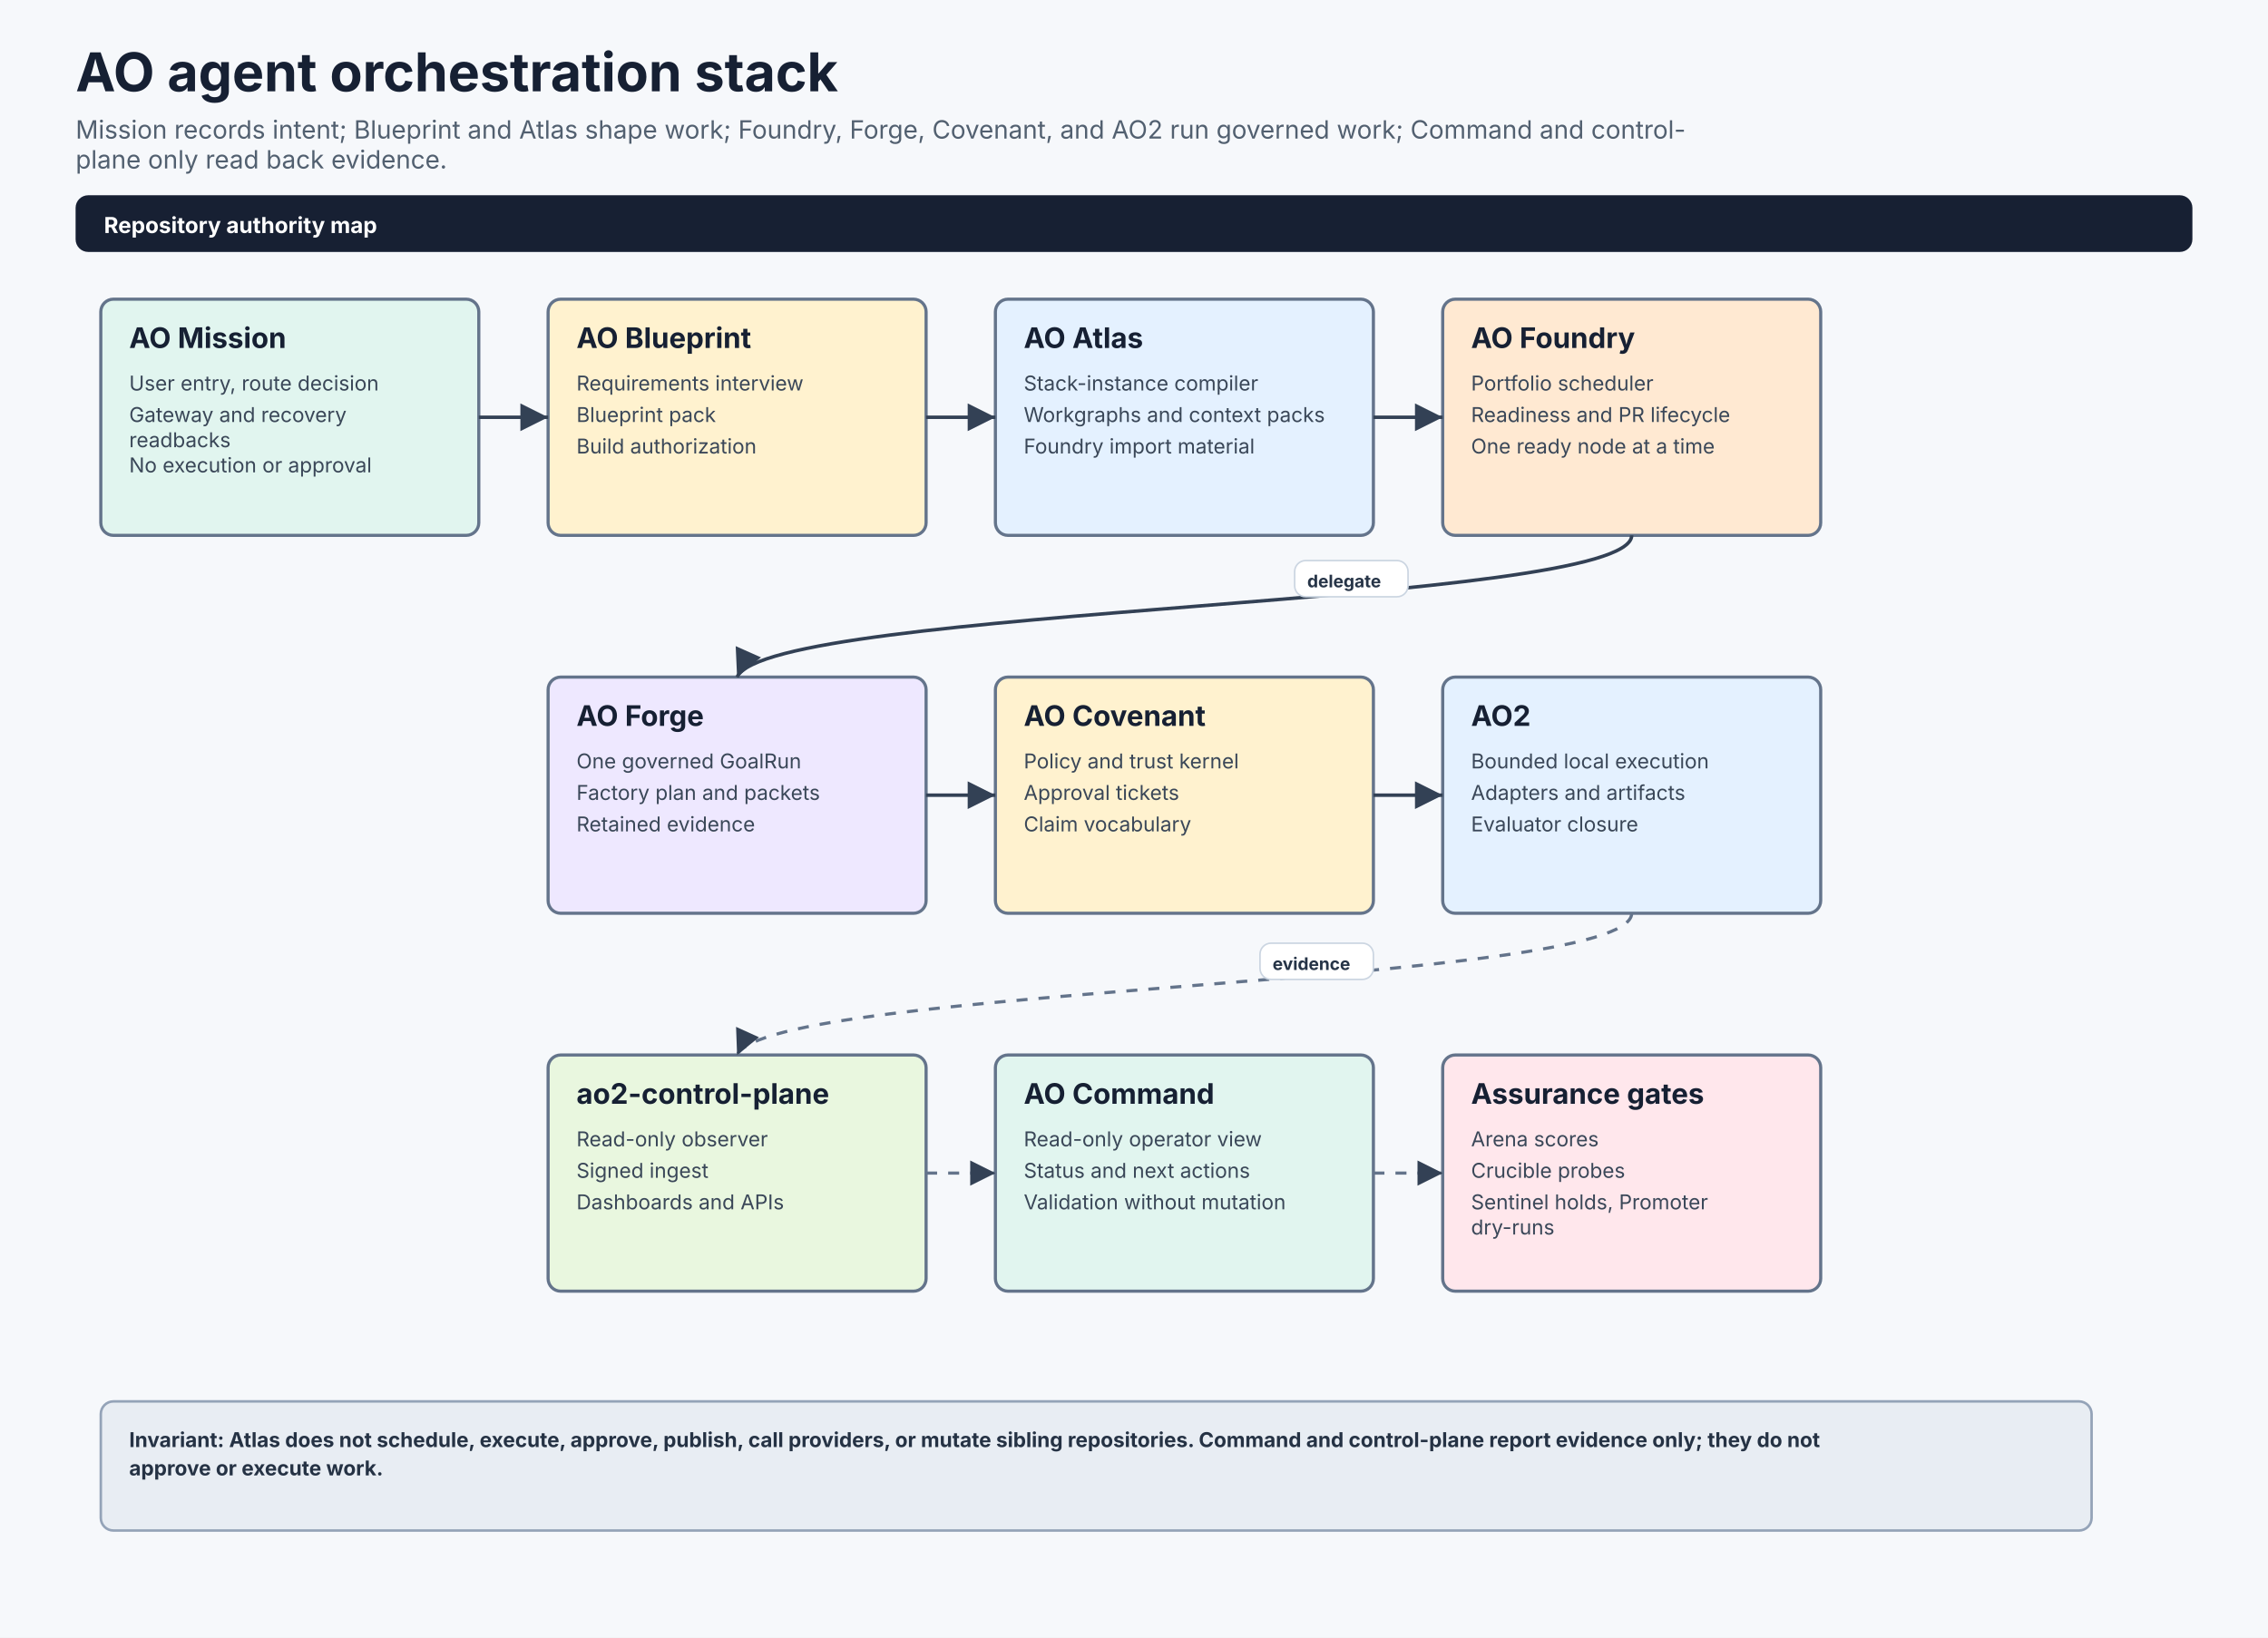
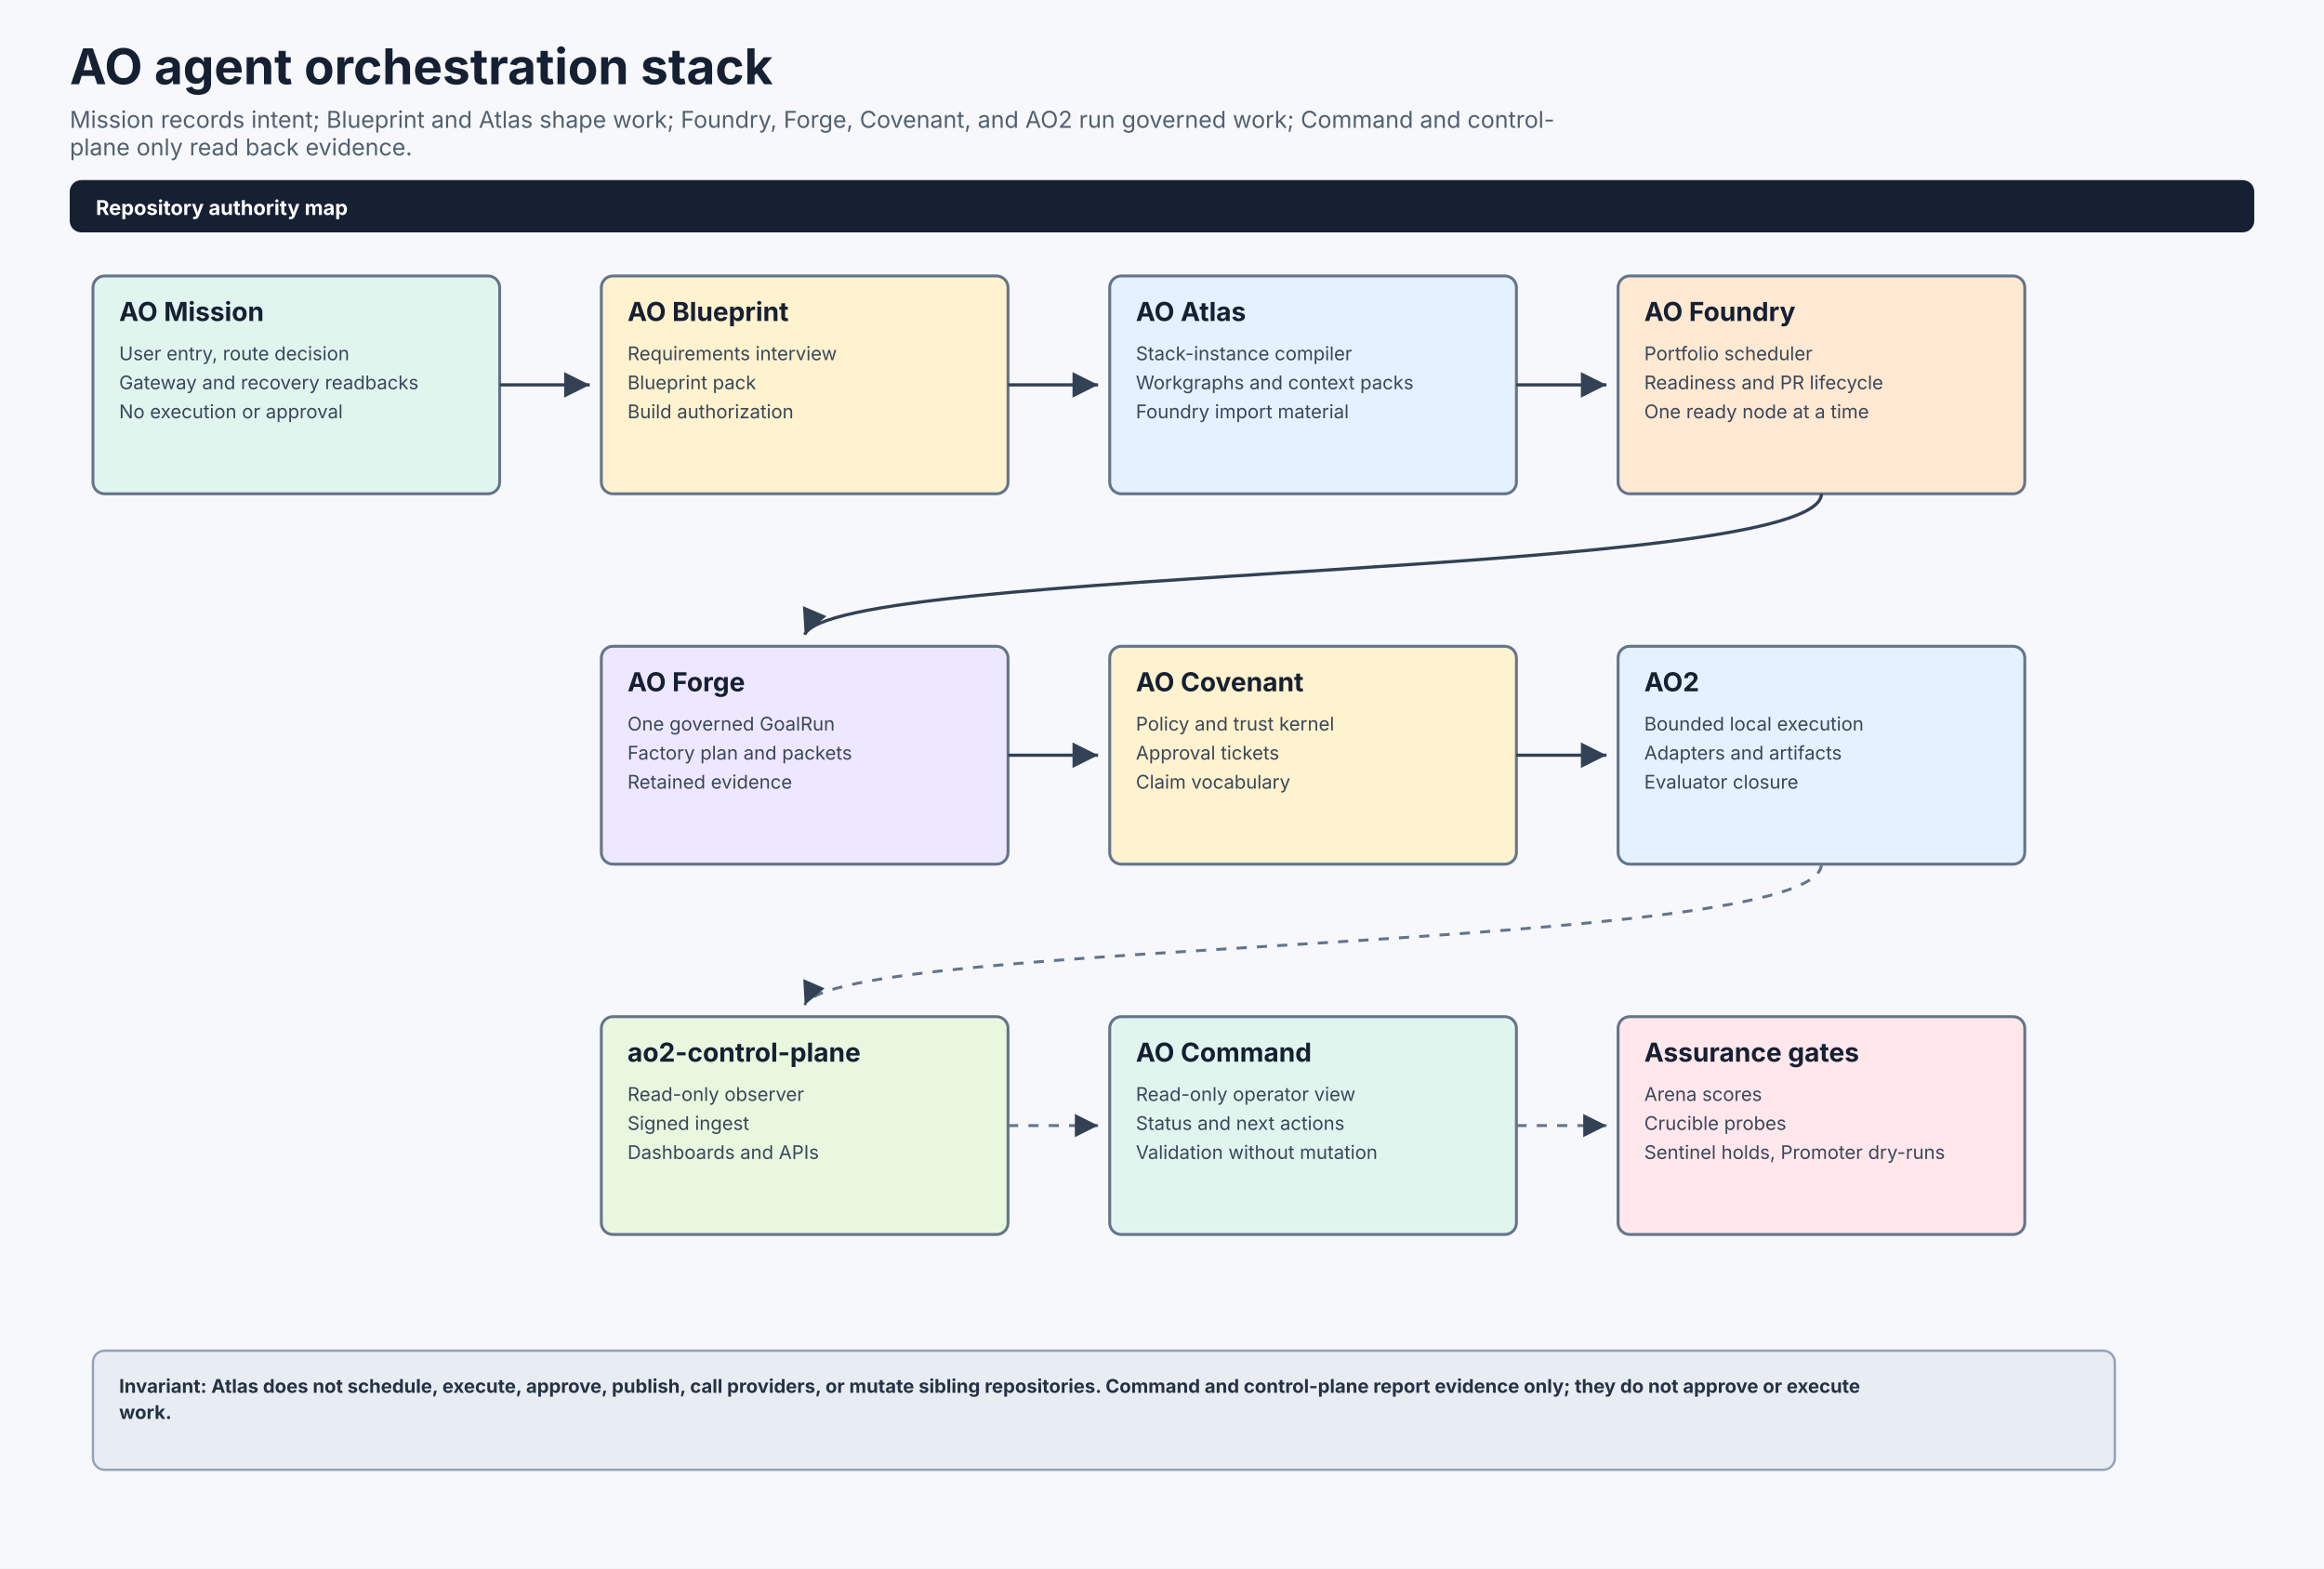
- <svg xmlns="http://www.w3.org/2000/svg" width="1440" height="1040" viewBox="0 0 1440 1040" role="img" aria-labelledby="title desc">
+ <svg xmlns="http://www.w3.org/2000/svg" width="1600" height="1080" viewBox="0 0 1600 1080" role="img" aria-labelledby="title desc">
  <defs>
    <marker id="arrow" markerWidth="12" markerHeight="12" refX="10" refY="6" orient="auto">
      <path d="M2,2 L10,6 L2,10 Z" fill="#334155" />
    </marker>
    <style>
      .bg { fill: #f6f8fb; }
      .title { font: 700 34px Inter, Arial, sans-serif; fill: #162033; }
      .subtitle { font: 400 16px Inter, Arial, sans-serif; fill: #526070; }
      .band { rx: 8; }
      .bandText { font: 700 14px Inter, Arial, sans-serif; fill: #ffffff; letter-spacing: 0; }
      .card { stroke-width: 2; rx: 8; }
      .note { stroke-width: 1.6; rx: 8; }
      .cardTitle { font: 700 18px Inter, Arial, sans-serif; fill: #162033; }
      .body { font: 500 15px Inter, Arial, sans-serif; fill: #162033; }
      .small { font: 400 13px Inter, Arial, sans-serif; fill: #3a4758; }
      .smallStrong { font: 700 13px Inter, Arial, sans-serif; fill: #253244; }
      .label { font: 700 11px Inter, Arial, sans-serif; fill: #263447; }
      .chip { fill: #ffffff; stroke: #cbd5e1; stroke-width: 1; rx: 7; }
      .arrow { stroke: #334155; stroke-width: 2.2; fill: none; marker-end: url(#arrow); }
      .dash { stroke: #64748b; stroke-width: 2; stroke-dasharray: 7 7; fill: none; marker-end: url(#arrow); }
      .soft { stroke: #94a3b8; stroke-width: 1.7; fill: none; marker-end: url(#arrow); }
      .cell { stroke: #cbd5e1; stroke-width: 1.4; }
      .cellHead { font: 700 14px Inter, Arial, sans-serif; fill: #162033; }
      .cellText { font: 400 12px Inter, Arial, sans-serif; fill: #39485a; }
    </style>
  </defs>
-   <rect class="bg" width="1440" height="1040" />
+   <rect class="bg" width="1600" height="1080" />
  <text class="title" x="48" y="58">AO agent orchestration stack</text>
  <text class="subtitle" x="48" y="88">
    <tspan x="48" dy="0">Mission records intent; Blueprint and Atlas shape work; Foundry, Forge, Covenant, and AO2 run governed work; Command and control-</tspan>
    <tspan x="48" dy="19">plane only read back evidence.</tspan>
  </text>
-   <rect class="band" x="48" y="124" width="1344" height="36" fill="#172033" />
+   <rect class="band" x="48" y="124" width="1504" height="36" fill="#172033" />
  <text class="bandText" x="66" y="148">Repository authority map</text>
-   <rect class="card" x="64" y="190" width="240" height="150" fill="#e1f5ef" stroke="#64748b" />
+   <rect class="card" x="64" y="190" width="280" height="150" fill="#e1f5ef" stroke="#64748b" />
  <text class="cardTitle" x="82" y="221">AO Mission</text>
  <text class="small" x="82" y="248">User entry, route decision</text>
-   <text class="small" x="82" y="268">
-     <tspan x="82" dy="0">Gateway and recovery</tspan>
-     <tspan x="82" dy="16">readbacks</tspan>
-   </text>
-   <text class="small" x="82" y="300">No execution or approval</text>
-   <rect class="card" x="348" y="190" width="240" height="150" fill="#fff2cf" stroke="#64748b" />
-   <text class="cardTitle" x="366" y="221">AO Blueprint</text>
-   <text class="small" x="366" y="248">Requirements interview</text>
-   <text class="small" x="366" y="268">Blueprint pack</text>
-   <text class="small" x="366" y="288">Build authorization</text>
-   <rect class="card" x="632" y="190" width="240" height="150" fill="#e4f1ff" stroke="#64748b" />
-   <text class="cardTitle" x="650" y="221">AO Atlas</text>
-   <text class="small" x="650" y="248">Stack-instance compiler</text>
-   <text class="small" x="650" y="268">Workgraphs and context packs</text>
-   <text class="small" x="650" y="288">Foundry import material</text>
-   <rect class="card" x="916" y="190" width="240" height="150" fill="#ffe9d2" stroke="#64748b" />
-   <text class="cardTitle" x="934" y="221">AO Foundry</text>
-   <text class="small" x="934" y="248">Portfolio scheduler</text>
-   <text class="small" x="934" y="268">Readiness and PR lifecycle</text>
-   <text class="small" x="934" y="288">One ready node at a time</text>
-   <rect class="card" x="348" y="430" width="240" height="150" fill="#eee8ff" stroke="#64748b" />
-   <text class="cardTitle" x="366" y="461">AO Forge</text>
-   <text class="small" x="366" y="488">One governed GoalRun</text>
-   <text class="small" x="366" y="508">Factory plan and packets</text>
-   <text class="small" x="366" y="528">Retained evidence</text>
-   <rect class="card" x="632" y="430" width="240" height="150" fill="#fff2cf" stroke="#64748b" />
-   <text class="cardTitle" x="650" y="461">AO Covenant</text>
-   <text class="small" x="650" y="488">Policy and trust kernel</text>
-   <text class="small" x="650" y="508">Approval tickets</text>
-   <text class="small" x="650" y="528">Claim vocabulary</text>
-   <rect class="card" x="916" y="430" width="240" height="150" fill="#e4f1ff" stroke="#64748b" />
-   <text class="cardTitle" x="934" y="461">AO2</text>
-   <text class="small" x="934" y="488">Bounded local execution</text>
-   <text class="small" x="934" y="508">Adapters and artifacts</text>
-   <text class="small" x="934" y="528">Evaluator closure</text>
-   <rect class="card" x="348" y="670" width="240" height="150" fill="#e9f7df" stroke="#64748b" />
-   <text class="cardTitle" x="366" y="701">ao2-control-plane</text>
-   <text class="small" x="366" y="728">Read-only observer</text>
-   <text class="small" x="366" y="748">Signed ingest</text>
-   <text class="small" x="366" y="768">Dashboards and APIs</text>
-   <rect class="card" x="632" y="670" width="240" height="150" fill="#e1f5ef" stroke="#64748b" />
-   <text class="cardTitle" x="650" y="701">AO Command</text>
-   <text class="small" x="650" y="728">Read-only operator view</text>
-   <text class="small" x="650" y="748">Status and next actions</text>
-   <text class="small" x="650" y="768">Validation without mutation</text>
-   <rect class="card" x="916" y="670" width="240" height="150" fill="#ffe7ec" stroke="#64748b" />
-   <text class="cardTitle" x="934" y="701">Assurance gates</text>
-   <text class="small" x="934" y="728">Arena scores</text>
-   <text class="small" x="934" y="748">Crucible probes</text>
-   <text class="small" x="934" y="768">
-     <tspan x="934" dy="0">Sentinel holds, Promoter</tspan>
-     <tspan x="934" dy="16">dry-runs</tspan>
-   </text>
-   <path class="arrow" d="M304 265 L348 265" />
-   <path class="arrow" d="M588 265 L632 265" />
-   <path class="arrow" d="M872 265 L916 265" />
-   <path class="arrow" d="M1036 340 C1036 385 488 385 468 430" />
-   <rect class="chip" x="822" y="356" width="72" height="23" />
-   <text class="label" x="830" y="373">delegate</text>
-   <path class="arrow" d="M588 505 L632 505" />
-   <path class="arrow" d="M872 505 L916 505" />
-   <path class="dash" d="M1036 580 C1036 626 488 626 468 670" />
-   <rect class="chip" x="800" y="599" width="72" height="23" />
-   <text class="label" x="808" y="616">evidence</text>
-   <path class="dash" d="M588 745 L632 745" />
-   <path class="dash" d="M872 745 L916 745" />
-   <rect class="note" x="64" y="890" width="1264" height="82" fill="#e8edf3" stroke="#94a3b8" />
-   <text class="smallStrong" x="82" y="919">
-     <tspan x="82" dy="0">Invariant: Atlas does not schedule, execute, approve, publish, call providers, or mutate sibling repositories. Command and control-plane report evidence only; they do not</tspan>
-     <tspan x="82" dy="18">approve or execute work.</tspan>
+   <text class="small" x="82" y="268">Gateway and recovery readbacks</text>
+   <text class="small" x="82" y="288">No execution or approval</text>
+   <rect class="card" x="414" y="190" width="280" height="150" fill="#fff2cf" stroke="#64748b" />
+   <text class="cardTitle" x="432" y="221">AO Blueprint</text>
+   <text class="small" x="432" y="248">Requirements interview</text>
+   <text class="small" x="432" y="268">Blueprint pack</text>
+   <text class="small" x="432" y="288">Build authorization</text>
+   <rect class="card" x="764" y="190" width="280" height="150" fill="#e4f1ff" stroke="#64748b" />
+   <text class="cardTitle" x="782" y="221">AO Atlas</text>
+   <text class="small" x="782" y="248">Stack-instance compiler</text>
+   <text class="small" x="782" y="268">Workgraphs and context packs</text>
+   <text class="small" x="782" y="288">Foundry import material</text>
+   <rect class="card" x="1114" y="190" width="280" height="150" fill="#ffe9d2" stroke="#64748b" />
+   <text class="cardTitle" x="1132" y="221">AO Foundry</text>
+   <text class="small" x="1132" y="248">Portfolio scheduler</text>
+   <text class="small" x="1132" y="268">Readiness and PR lifecycle</text>
+   <text class="small" x="1132" y="288">One ready node at a time</text>
+   <rect class="card" x="414" y="445" width="280" height="150" fill="#eee8ff" stroke="#64748b" />
+   <text class="cardTitle" x="432" y="476">AO Forge</text>
+   <text class="small" x="432" y="503">One governed GoalRun</text>
+   <text class="small" x="432" y="523">Factory plan and packets</text>
+   <text class="small" x="432" y="543">Retained evidence</text>
+   <rect class="card" x="764" y="445" width="280" height="150" fill="#fff2cf" stroke="#64748b" />
+   <text class="cardTitle" x="782" y="476">AO Covenant</text>
+   <text class="small" x="782" y="503">Policy and trust kernel</text>
+   <text class="small" x="782" y="523">Approval tickets</text>
+   <text class="small" x="782" y="543">Claim vocabulary</text>
+   <rect class="card" x="1114" y="445" width="280" height="150" fill="#e4f1ff" stroke="#64748b" />
+   <text class="cardTitle" x="1132" y="476">AO2</text>
+   <text class="small" x="1132" y="503">Bounded local execution</text>
+   <text class="small" x="1132" y="523">Adapters and artifacts</text>
+   <text class="small" x="1132" y="543">Evaluator closure</text>
+   <rect class="card" x="414" y="700" width="280" height="150" fill="#e9f7df" stroke="#64748b" />
+   <text class="cardTitle" x="432" y="731">ao2-control-plane</text>
+   <text class="small" x="432" y="758">Read-only observer</text>
+   <text class="small" x="432" y="778">Signed ingest</text>
+   <text class="small" x="432" y="798">Dashboards and APIs</text>
+   <rect class="card" x="764" y="700" width="280" height="150" fill="#e1f5ef" stroke="#64748b" />
+   <text class="cardTitle" x="782" y="731">AO Command</text>
+   <text class="small" x="782" y="758">Read-only operator view</text>
+   <text class="small" x="782" y="778">Status and next actions</text>
+   <text class="small" x="782" y="798">Validation without mutation</text>
+   <rect class="card" x="1114" y="700" width="280" height="150" fill="#ffe7ec" stroke="#64748b" />
+   <text class="cardTitle" x="1132" y="731">Assurance gates</text>
+   <text class="small" x="1132" y="758">Arena scores</text>
+   <text class="small" x="1132" y="778">Crucible probes</text>
+   <text class="small" x="1132" y="798">Sentinel holds, Promoter dry-runs</text>
+   <path class="arrow" d="M344 265 L406 265" />
+   <path class="arrow" d="M694 265 L756 265" />
+   <path class="arrow" d="M1044 265 L1106 265" />
+   <path class="arrow" d="M1254 340 C1254 398 574 390 554 437" />
+   <path class="arrow" d="M694 520 L756 520" />
+   <path class="arrow" d="M1044 520 L1106 520" />
+   <path class="dash" d="M1254 595 C1254 656 574 646 554 692" />
+   <path class="dash" d="M694 775 L756 775" />
+   <path class="dash" d="M1044 775 L1106 775" />
+   <rect class="note" x="64" y="930" width="1392" height="82" fill="#e8edf3" stroke="#94a3b8" />
+   <text class="smallStrong" x="82" y="959">
+     <tspan x="82" dy="0">Invariant: Atlas does not schedule, execute, approve, publish, call providers, or mutate sibling repositories. Command and control-plane report evidence only; they do not approve or execute</tspan>
+     <tspan x="82" dy="18">work.</tspan>
  </text>
</svg>
